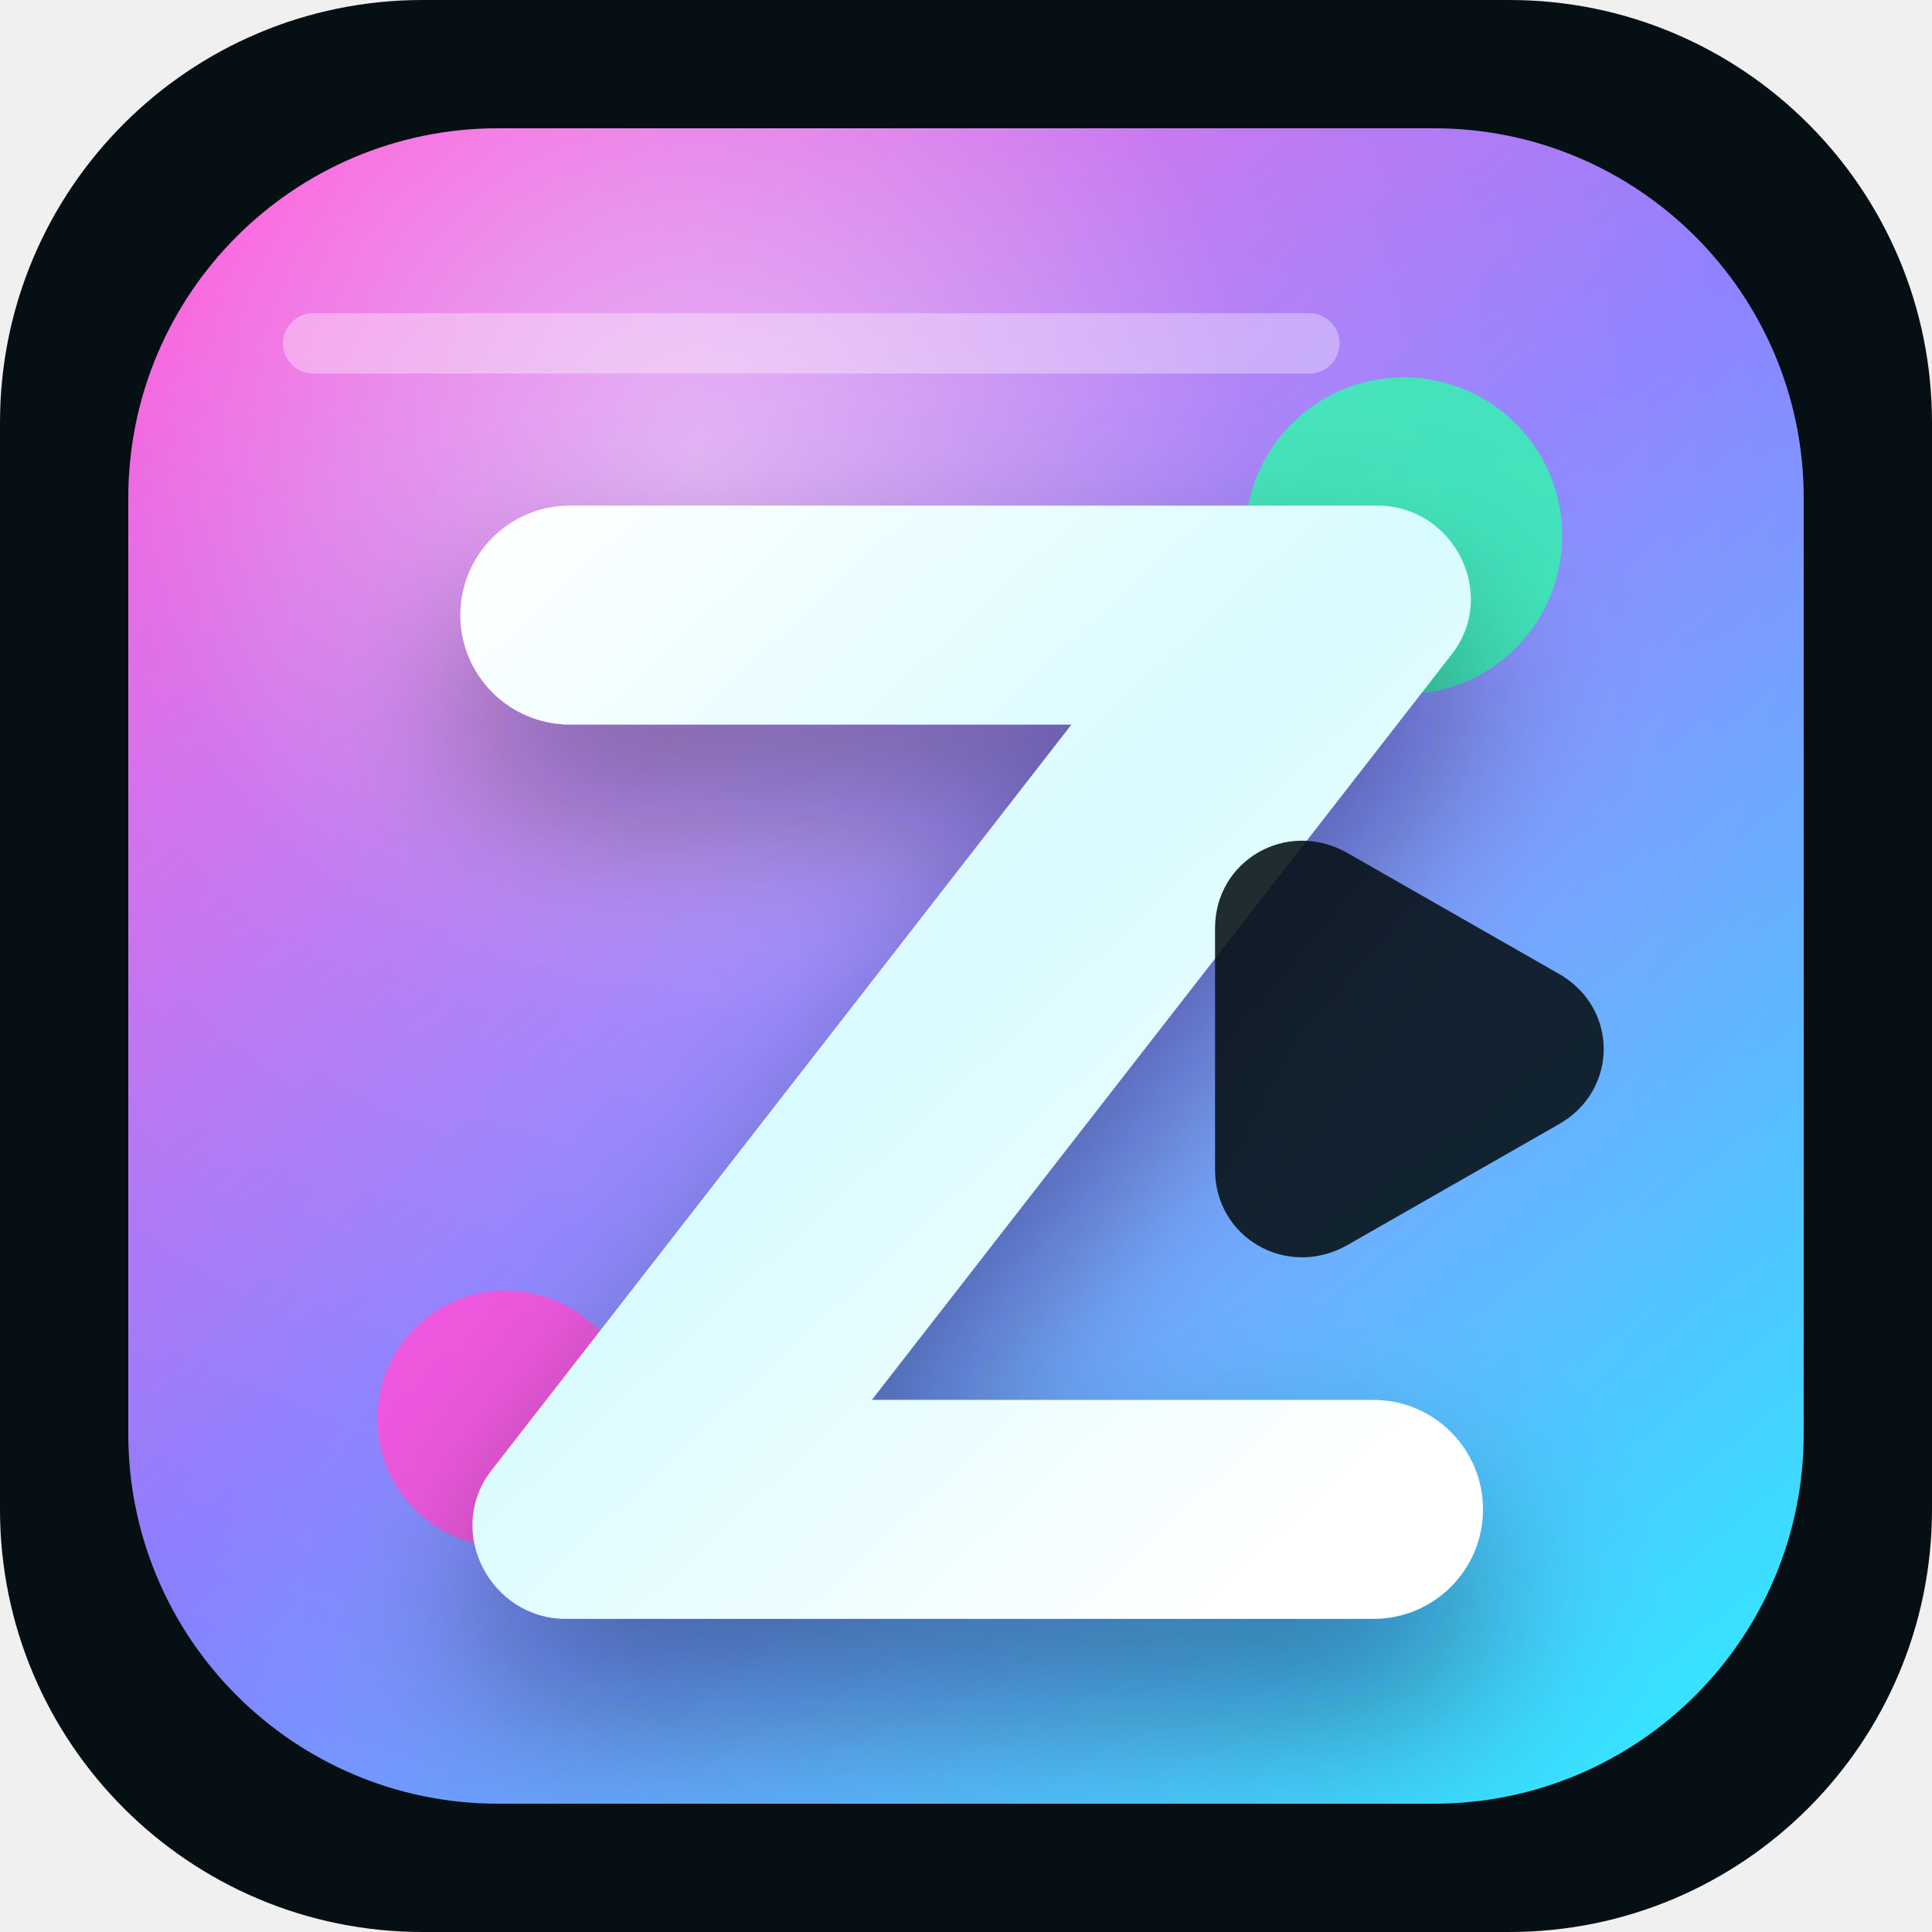
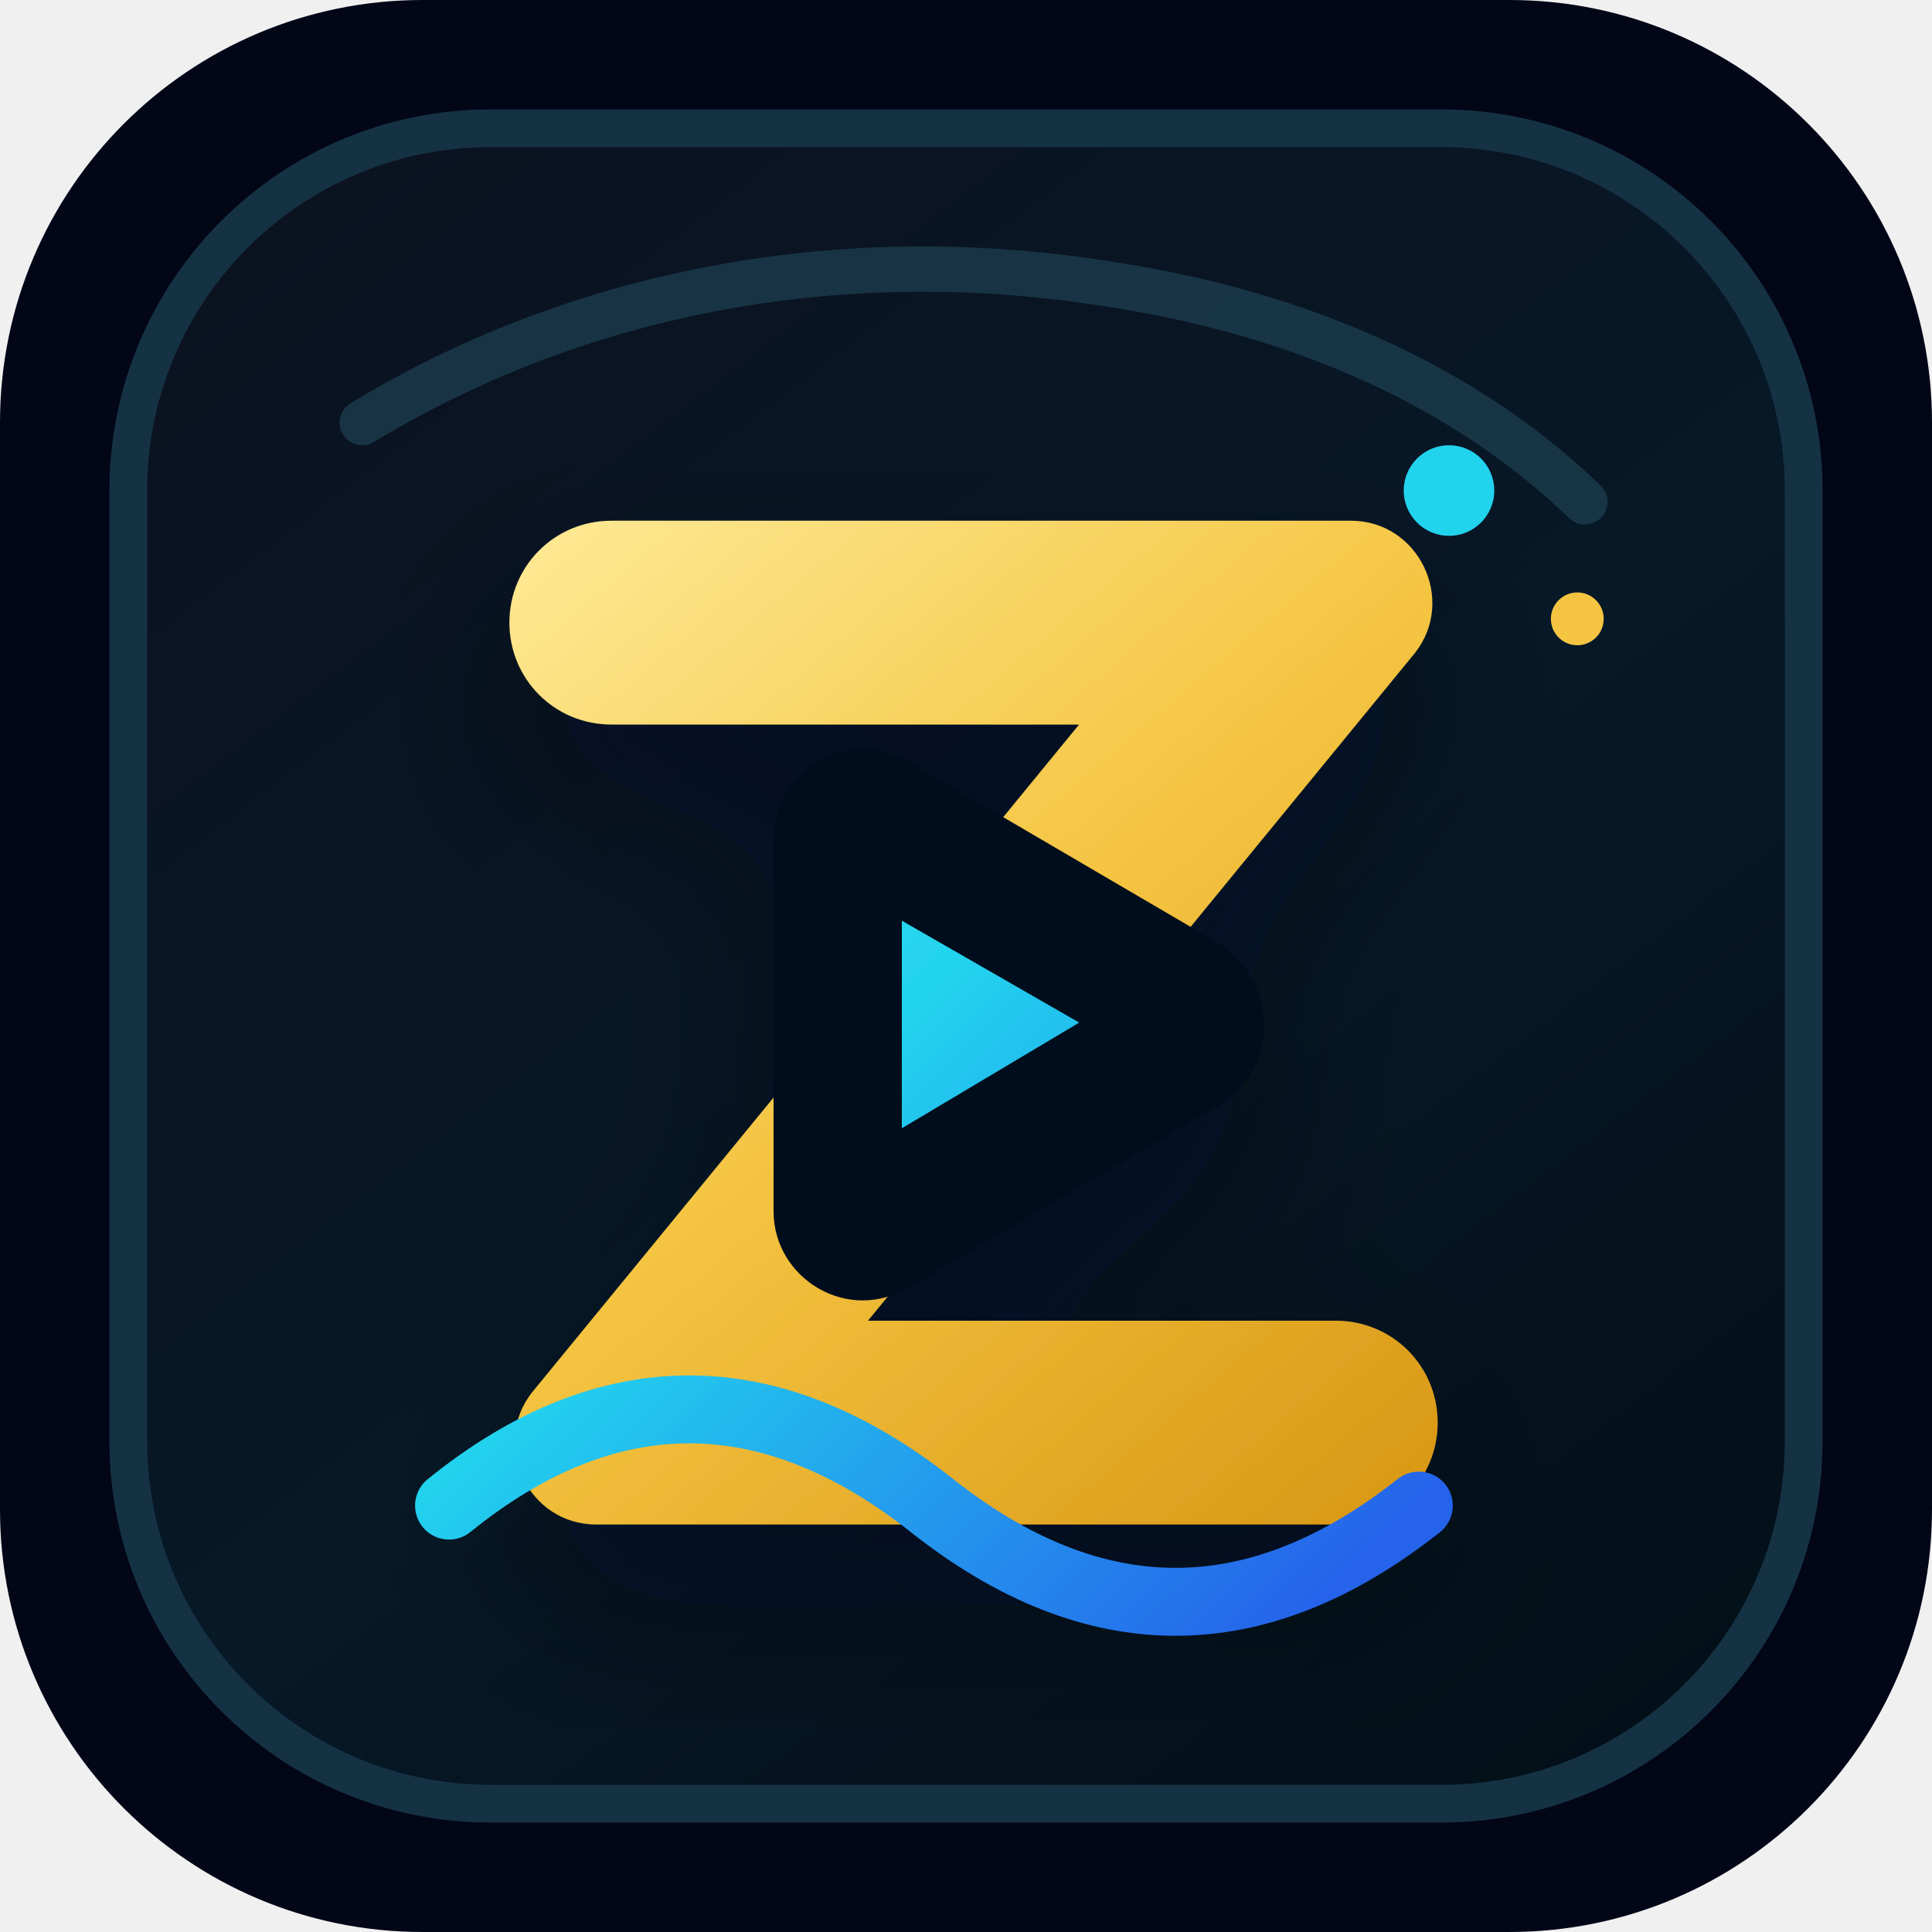
<svg xmlns="http://www.w3.org/2000/svg" viewBox="0 0 512 512" role="img" aria-label="Zynlivo">
  <defs>
-     <linearGradient id="bg" x1="74" y1="34" x2="438" y2="476" gradientUnits="userSpaceOnUse">
-       <stop offset="0" stop-color="#ff4fd8" />
-       <stop offset="0.48" stop-color="#8a7cff" />
-       <stop offset="1" stop-color="#33e7ff" />
+     <linearGradient id="tile" x1="88" y1="36" x2="424" y2="476" gradientUnits="userSpaceOnUse">
+       <stop stop-color="#0b1220" />
+       <stop offset=".55" stop-color="#071827" />
+       <stop offset="1" stop-color="#031018" />
    </linearGradient>
-     <linearGradient id="z" x1="138" y1="128" x2="374" y2="382" gradientUnits="userSpaceOnUse">
-       <stop offset="0" stop-color="#ffffff" />
-       <stop offset="0.5" stop-color="#d8fbff" />
-       <stop offset="1" stop-color="#ffffff" />
+     <linearGradient id="aqua" x1="126" y1="118" x2="388" y2="388" gradientUnits="userSpaceOnUse">
+       <stop stop-color="#67e8f9" />
+       <stop offset=".5" stop-color="#22d3ee" />
+       <stop offset="1" stop-color="#2563eb" />
    </linearGradient>
-     <radialGradient id="gloss" cx="34%" cy="20%" r="80%">
-       <stop offset="0" stop-color="#ffffff" stop-opacity="0.52" />
-       <stop offset="0.42" stop-color="#ffffff" stop-opacity="0.12" />
-       <stop offset="1" stop-color="#ffffff" stop-opacity="0" />
-     </radialGradient>
-     <filter id="shadow" x="-20%" y="-20%" width="140%" height="140%">
-       <feDropShadow dx="0" dy="24" stdDeviation="22" flood-color="#061014" flood-opacity="0.38" />
+     <linearGradient id="gold" x1="132" y1="94" x2="390" y2="396" gradientUnits="userSpaceOnUse">
+       <stop stop-color="#fff2a8" />
+       <stop offset=".52" stop-color="#f5c542" />
+       <stop offset="1" stop-color="#d89614" />
+     </linearGradient>
+     <filter id="softShadow" x="-20%" y="-20%" width="140%" height="140%">
+       <feDropShadow dx="0" dy="22" stdDeviation="24" flood-color="#000814" flood-opacity=".42" />
    </filter>
  </defs>
-   <rect width="512" height="512" rx="112" fill="#061014" />
-   <rect x="34" y="34" width="444" height="444" rx="98" fill="url(#bg)" />
-   <rect x="34" y="34" width="444" height="444" rx="98" fill="url(#gloss)" />
-   <circle cx="372" cy="142" r="42" fill="#37f2b2" opacity="0.86" />
-   <circle cx="134" cy="376" r="34" fill="#ff4fd8" opacity="0.84" />
-   <path filter="url(#shadow)" fill="url(#z)" d="M151 134h214c20 0 32 23 20 39L231 371h133c16 0 29 13 29 29s-13 29-29 29H150c-20 0-32-23-20-39l154-198H151c-16 0-29-13-29-29s13-29 29-29Z" />
-   <path fill="#061014" opacity="0.88" d="M322 246c0-18 19-29 35-20l56 32c16 9 16 31 0 40l-56 32c-16 9-35-2-35-20v-64Z" />
-   <path d="M83 91h264" stroke="#ffffff" stroke-width="16" stroke-linecap="round" opacity="0.34" />
+   <rect width="512" height="512" rx="112" fill="#020617" />
+   <rect x="34" y="34" width="444" height="444" rx="96" fill="url(#tile)" stroke="#153244" stroke-width="10" />
+   <path d="M96 112c56-34 125-48 196-37 55 8 98 29 128 58" fill="none" stroke="#1e4252" stroke-width="12" stroke-linecap="round" opacity=".7" />
+   <g filter="url(#softShadow)">
+     <path d="M162 138h196c18 0 28 21 17 35L230 350h124c15 0 27 12 27 27s-12 27-27 27H158c-18 0-28-21-17-35l145-177H162c-15 0-27-12-27-27s12-27 27-27Z" fill="url(#gold)" />
+     <path d="M205 222c0-18 20-30 36-20l82 48c16 10 16 33 0 43l-82 48c-16 10-36-2-36-20v-99Z" fill="#06111c" />
+     <path d="M239 244v55l47-28-47-27Z" fill="url(#aqua)" />
+   </g>
+   <path d="M119 399c42-34 85-34 128 0s86 34 129 0" fill="none" stroke="url(#aqua)" stroke-width="18" stroke-linecap="round" />
+   <circle cx="384" cy="130" r="12" fill="#22d3ee" />
+   <circle cx="418" cy="164" r="7" fill="#f5c542" />
</svg>
